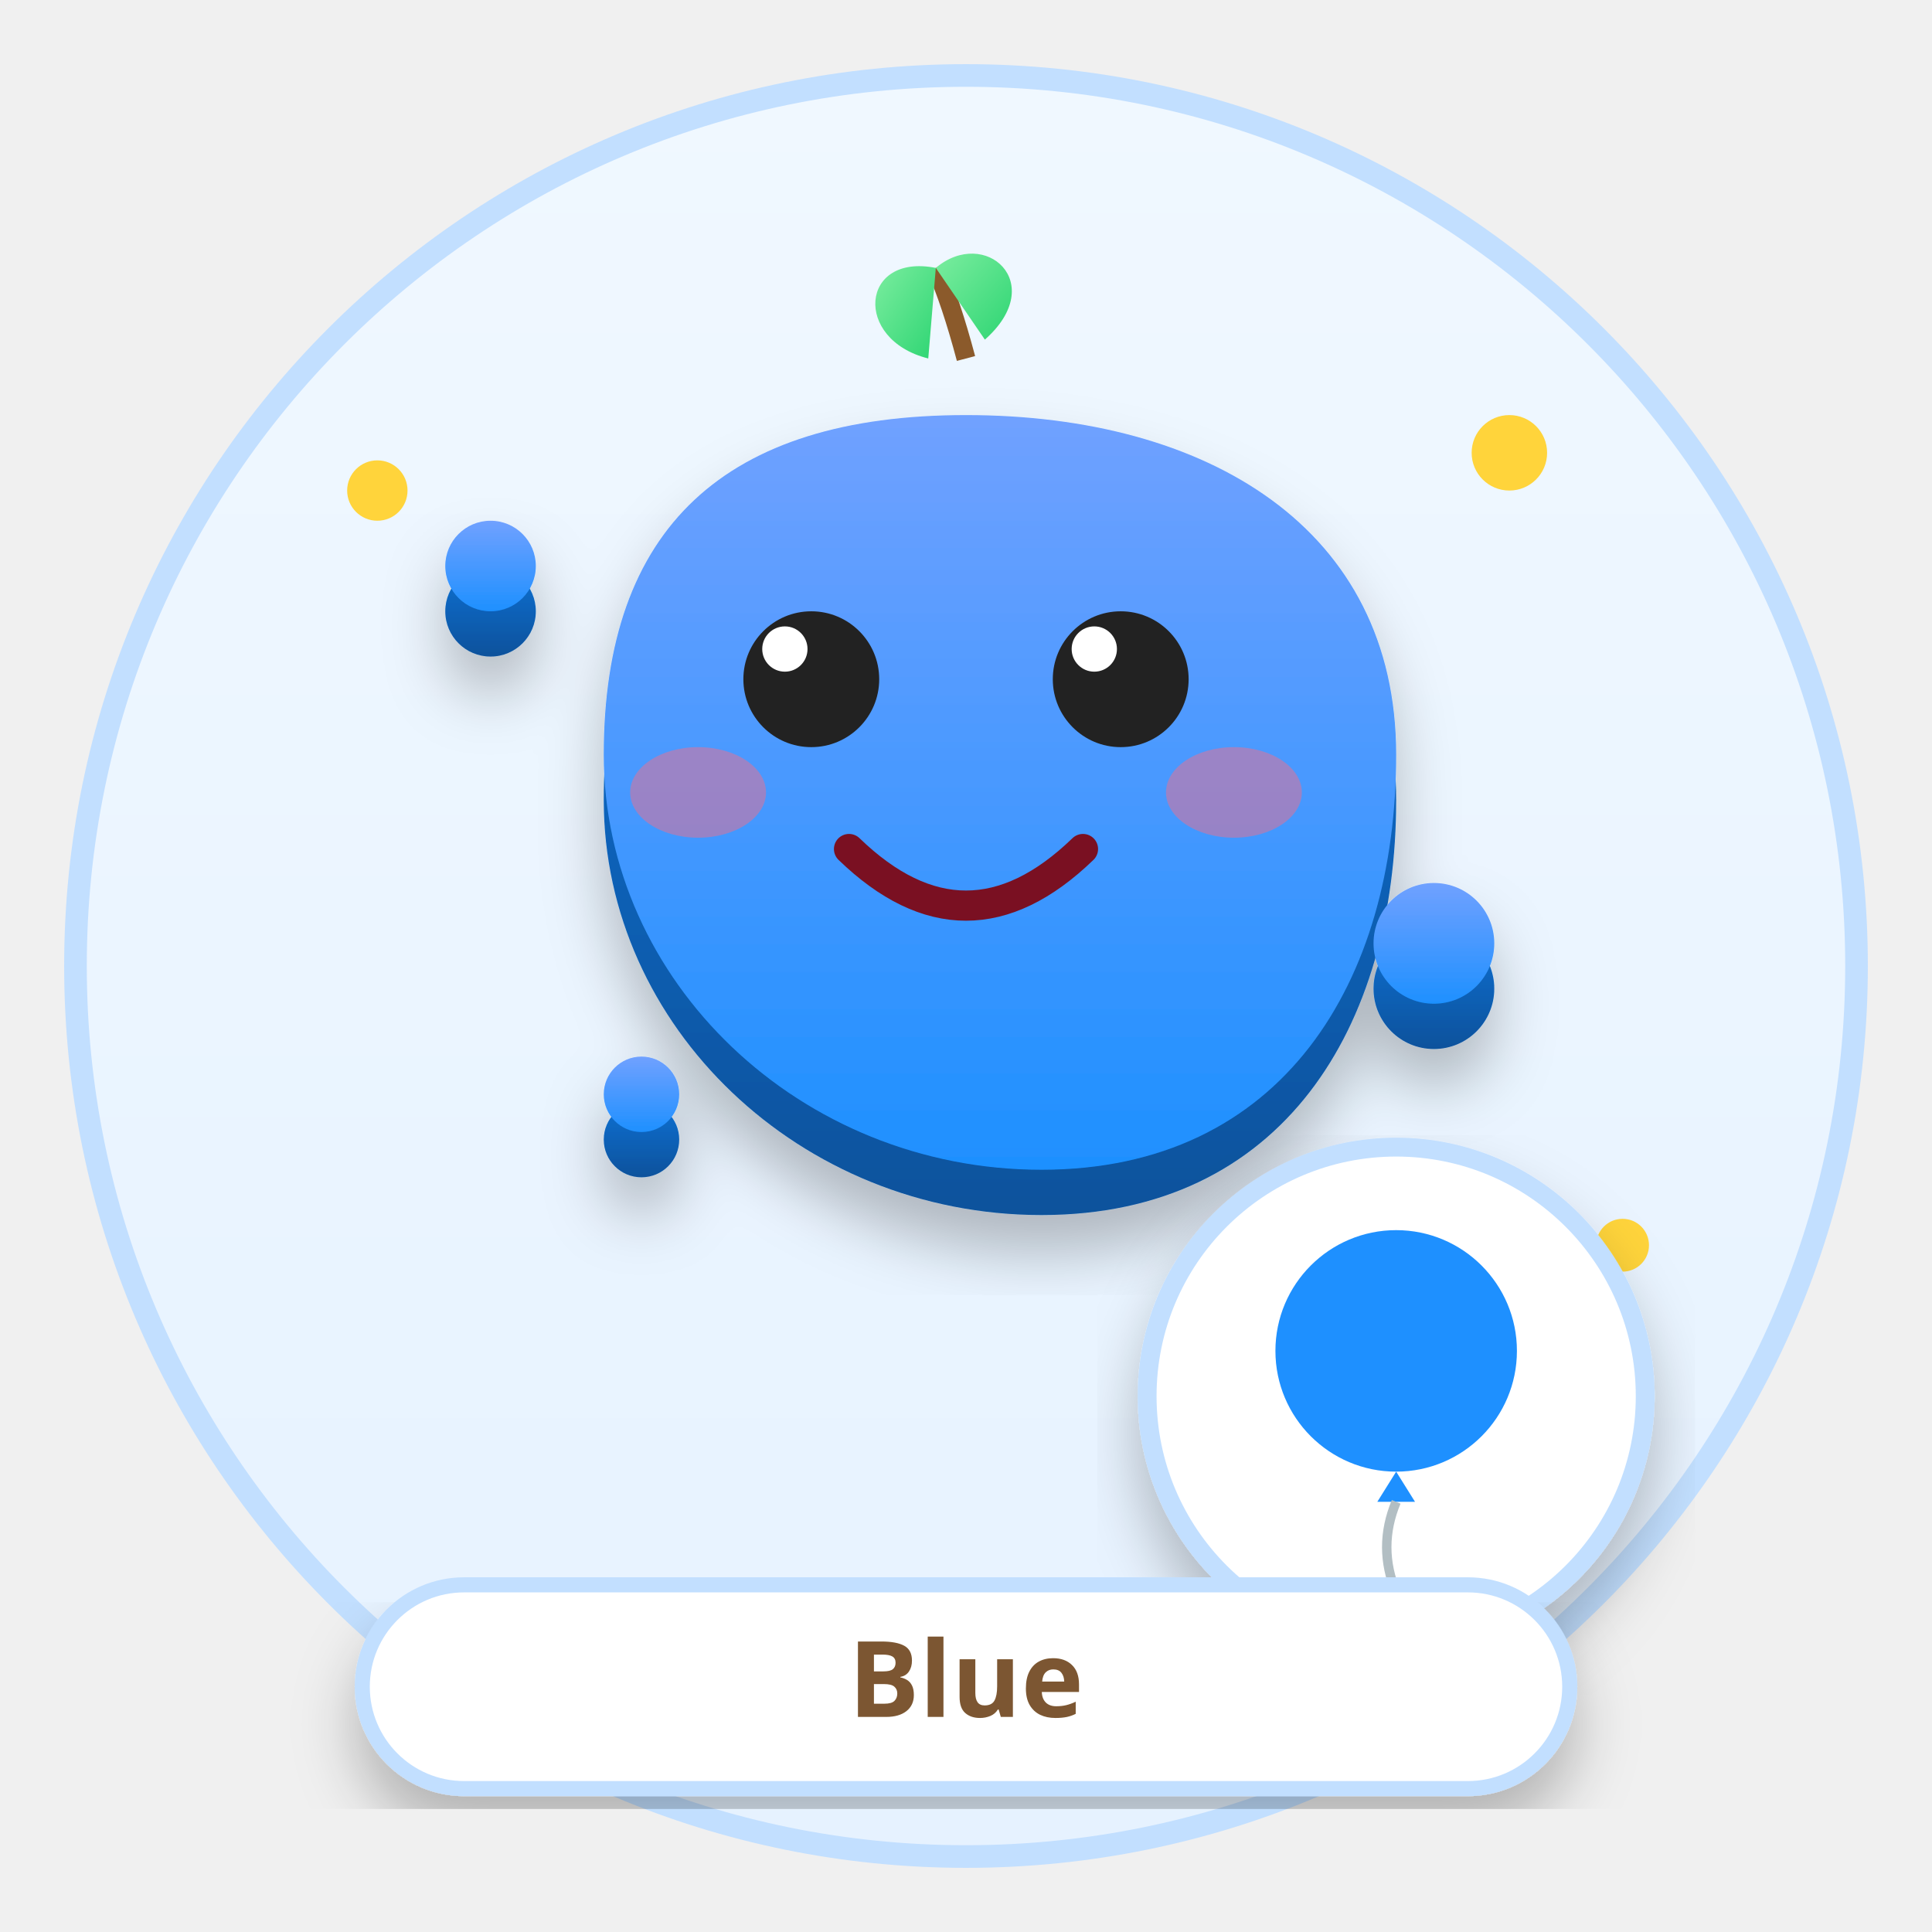
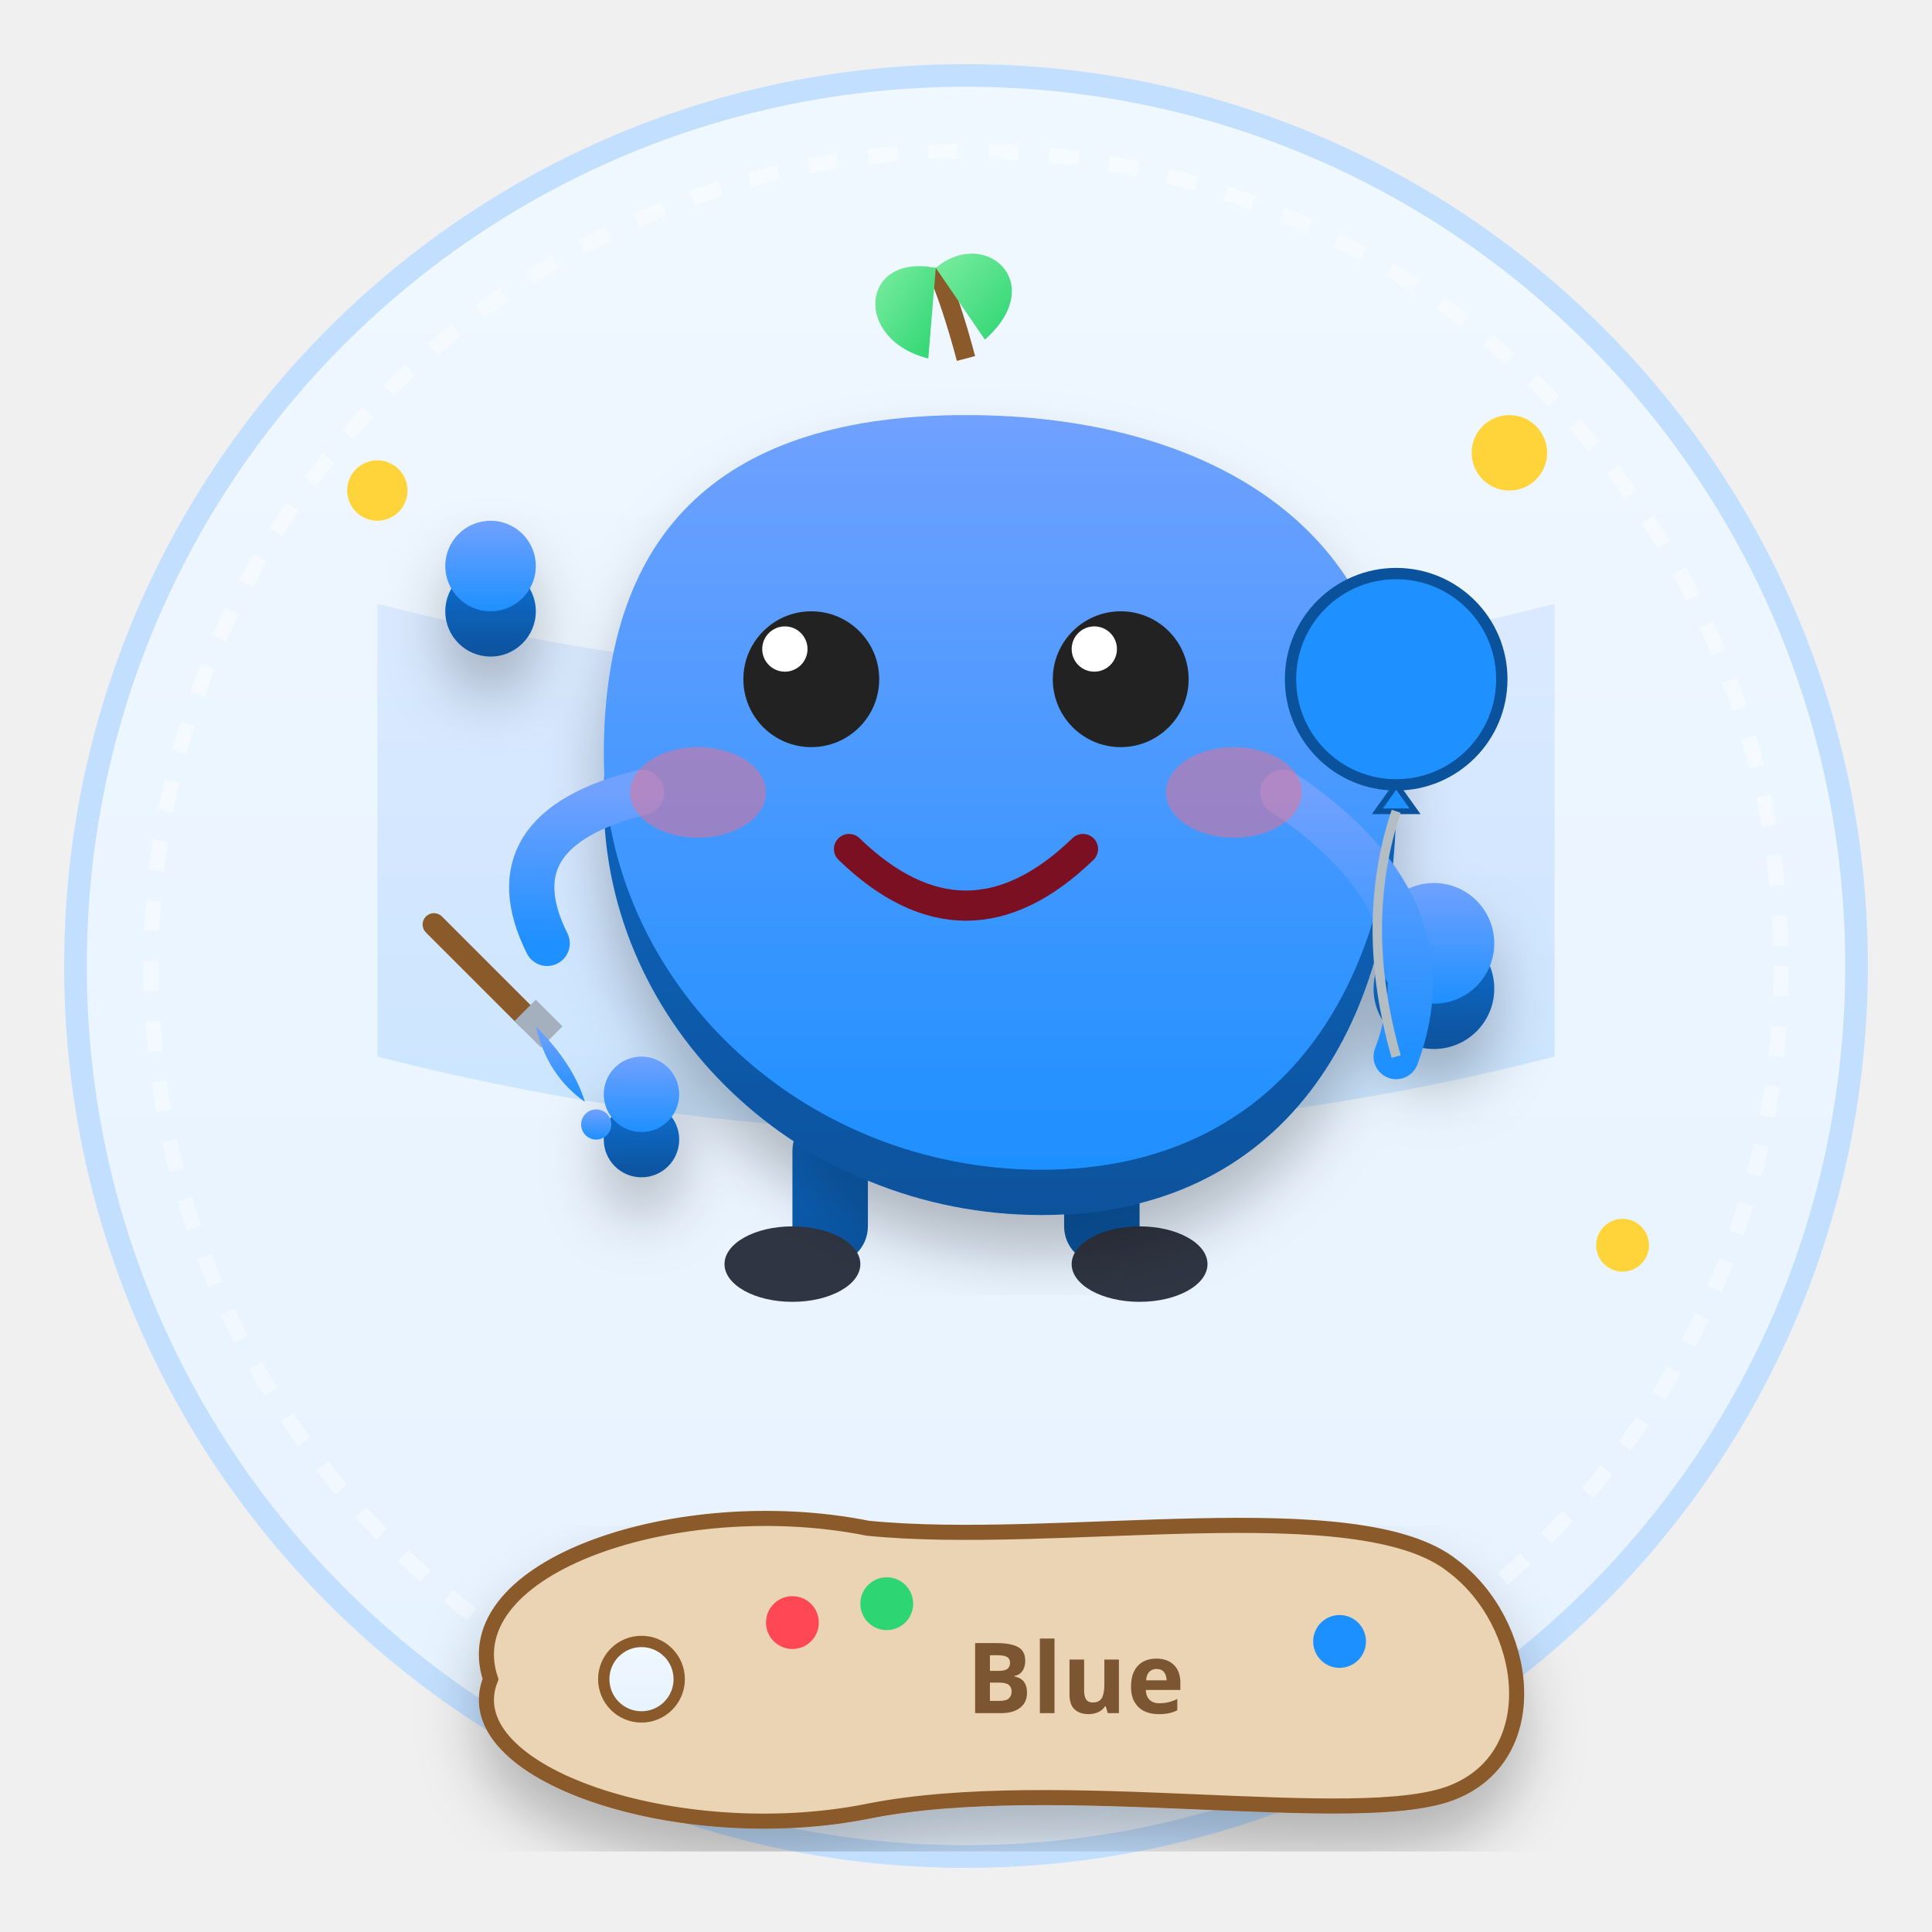
<svg xmlns="http://www.w3.org/2000/svg" viewBox="0 0 512 512" width="100%" height="100%">
  <defs>
    <linearGradient id="bg-blue" x1="0%" y1="0%" x2="0%" y2="100%">
      <stop offset="0%" stop-color="#F0F8FF" />
      <stop offset="100%" stop-color="#E6F2FF" />
    </linearGradient>
    <linearGradient id="front-blue" x1="0%" y1="0%" x2="0%" y2="100%">
      <stop offset="0%" stop-color="#70a1ff" />
      <stop offset="100%" stop-color="#1e90ff" />
    </linearGradient>
    <linearGradient id="side-blue" x1="0%" y1="0%" x2="0%" y2="100%">
      <stop offset="0%" stop-color="#0f71d4" />
      <stop offset="100%" stop-color="#0a529c" />
    </linearGradient>
    <linearGradient id="leaf-blue" x1="0%" y1="0%" x2="100%" y2="100%">
      <stop offset="0%" stop-color="#7BED9F" />
      <stop offset="100%" stop-color="#2ED573" />
    </linearGradient>
    <filter id="shadow-blue">
      <feDropShadow dx="0" dy="10" stdDeviation="8" flood-color="#000000" flood-opacity="0.25" />
    </filter>
  </defs>
  <circle cx="256" cy="256" r="236" fill="url(#bg-blue)" stroke="#C2DFFF" stroke-width="6" />
+   <circle cx="256" cy="256" r="216" fill="none" stroke="#ffffff" stroke-width="4" stroke-dasharray="8,8" opacity="0.4" />
+   <path d="M 100 160 Q 256 200 412 160 L 412 280 Q 256 320 100 280 Z" fill="url(#front-blue)" opacity="0.15" />
  <g fill="#FFD43B">
    <circle cx="100" cy="130" r="8" />
    <circle cx="400" cy="120" r="10" />
    <circle cx="430" cy="330" r="7" />
+   </g>
+   <g>
+     <rect x="210" y="295" width="20" height="40" rx="10" fill="url(#side-blue)" />
+     <rect x="282" y="295" width="20" height="40" rx="10" fill="url(#side-blue)" />
+     <ellipse cx="210" cy="335" rx="18" ry="10" fill="#2f3542" />
+     <ellipse cx="302" cy="335" rx="18" ry="10" fill="#2f3542" />
  </g>
  <g filter="url(#shadow-blue)">
    <g fill="url(#side-blue)" transform="translate(0, 12)">
      <path d="M 256 110 C 320 110, 370 140, 370 200 C 370 260, 340 310, 276 310 C 212 310, 160 260, 160 200 C 160 140, 192 110, 256 110 Z" />
      <circle cx="130" cy="150" r="12" />
      <circle cx="380" cy="250" r="16" />
      <circle cx="170" cy="290" r="10" />
    </g>
    <g fill="url(#front-blue)">
      <path d="M 256 110 C 320 110, 370 140, 370 200 C 370 260, 340 310, 276 310 C 212 310, 160 260, 160 200 C 160 140, 192 110, 256 110 Z" />
      <circle cx="130" cy="150" r="12" />
      <circle cx="380" cy="250" r="16" />
      <circle cx="170" cy="290" r="10" />
    </g>
  </g>
+   <g>
+     <path d="M 170 210 Q 130 220 145 250" stroke="url(#front-blue)" stroke-width="12" fill="none" stroke-linecap="round" />
+     <g transform="translate(130 260)">
+       <path d="M -15 -15 L 10 10" stroke="#8B5A2B" stroke-width="6" stroke-linecap="round" />
+       <rect x="7" y="7" width="10" height="8" fill="#a4b0be" transform="rotate(45 12 12)" />
+       <path d="M 12 12 Q 22 22 25 32 Q 15 25 12 12" fill="url(#front-blue)" />
+       <circle cx="28" cy="38" r="4" fill="url(#front-blue)" />
+     </g>
+     <path d="M 340 210 Q 385 240 370 280" stroke="url(#front-blue)" stroke-width="12" fill="none" stroke-linecap="round" />
+   </g>
  <g transform="translate(256 95)">
    <path d="M0 0 Q-4 -15 -8 -24" stroke="#8B5A2B" stroke-width="5" fill="none" />
    <path d="M-8 -24 C-28 -28 -30 -5 -10 0 Z" fill="url(#leaf-blue)" />
    <path d="M-8 -24 C5 -35 22 -20 5 -5 Z" fill="url(#leaf-blue)" />
  </g>
  <g>
    <circle cx="215" cy="180" r="18" fill="#222" />
    <circle cx="208" cy="172" r="6" fill="#FFF" />
    <circle cx="297" cy="180" r="18" fill="#222" />
    <circle cx="290" cy="172" r="6" fill="#FFF" />
  </g>
  <ellipse cx="185" cy="210" rx="18" ry="12" fill="#FF6B81" opacity="0.45" />
  <ellipse cx="327" cy="210" rx="18" ry="12" fill="#FF6B81" opacity="0.45" />
  <path d="M225 225 Q256 255 287 225" stroke="#7A1022" stroke-width="8" fill="none" stroke-linecap="round" />
+   <g transform="translate(370 180)">
+     <circle cx="0" cy="0" r="28" fill="#1e90ff" stroke="#0a529c" stroke-width="3" />
+     <polygon points="0,28 -5,35 5,35" fill="#1e90ff" stroke="#0a529c" stroke-width="1.5" />
+     <path d="M 0 35 Q -10 65 0 100" stroke="#b2bec3" stroke-width="2.5" fill="none" />
+   </g>
  <g filter="url(#shadow-blue)">
-     <circle cx="370" cy="370" r="66" fill="#ffffff" stroke="#C2DFFF" stroke-width="5" />
-   </g>
-   <circle cx="370" cy="358" r="32" fill="#1e90ff" />
-   <polygon points="370,390 365,398 375,398" fill="#1e90ff" />
-   <path d="M 370 398 Q 365 410 370 422" stroke="#b2bec3" stroke-width="2.5" fill="none" />
-   <g filter="url(#shadow-blue)">
-     <rect x="96" y="420" width="320" height="54" rx="27" fill="#FFF" stroke="#C2DFFF" stroke-width="4" />
-     <text x="256" y="455" text-anchor="middle" font-size="28" font-weight="900" font-family="Comic Sans MS, Arial Rounded MT Bold, sans-serif" fill="#7C5730">Blue</text>
+     <path d="M 130 445 C 120 415, 180 395, 230 405 C 280 410, 360 395, 385 415 C 405 430, 410 465, 385 475 C 360 485, 280 470, 230 480 C 180 490, 120 470, 130 445 Z" fill="#EAD4B3" stroke="#8B5A2B" stroke-width="4" />
+     <circle cx="170" cy="445" r="10" fill="url(#bg-blue)" stroke="#8B5A2B" stroke-width="3" />
+     <circle cx="210" cy="430" r="7" fill="#ff4757" />
+     <circle cx="235" cy="425" r="7" fill="#2ed573" />
+     <circle cx="355" cy="435" r="7" fill="#1e90ff" />
+     <text x="285" y="454" text-anchor="middle" font-size="26" font-weight="900" font-family="Comic Sans MS, Arial Rounded MT Bold, sans-serif" fill="#7C5730">Blue</text>
  </g>
</svg>
